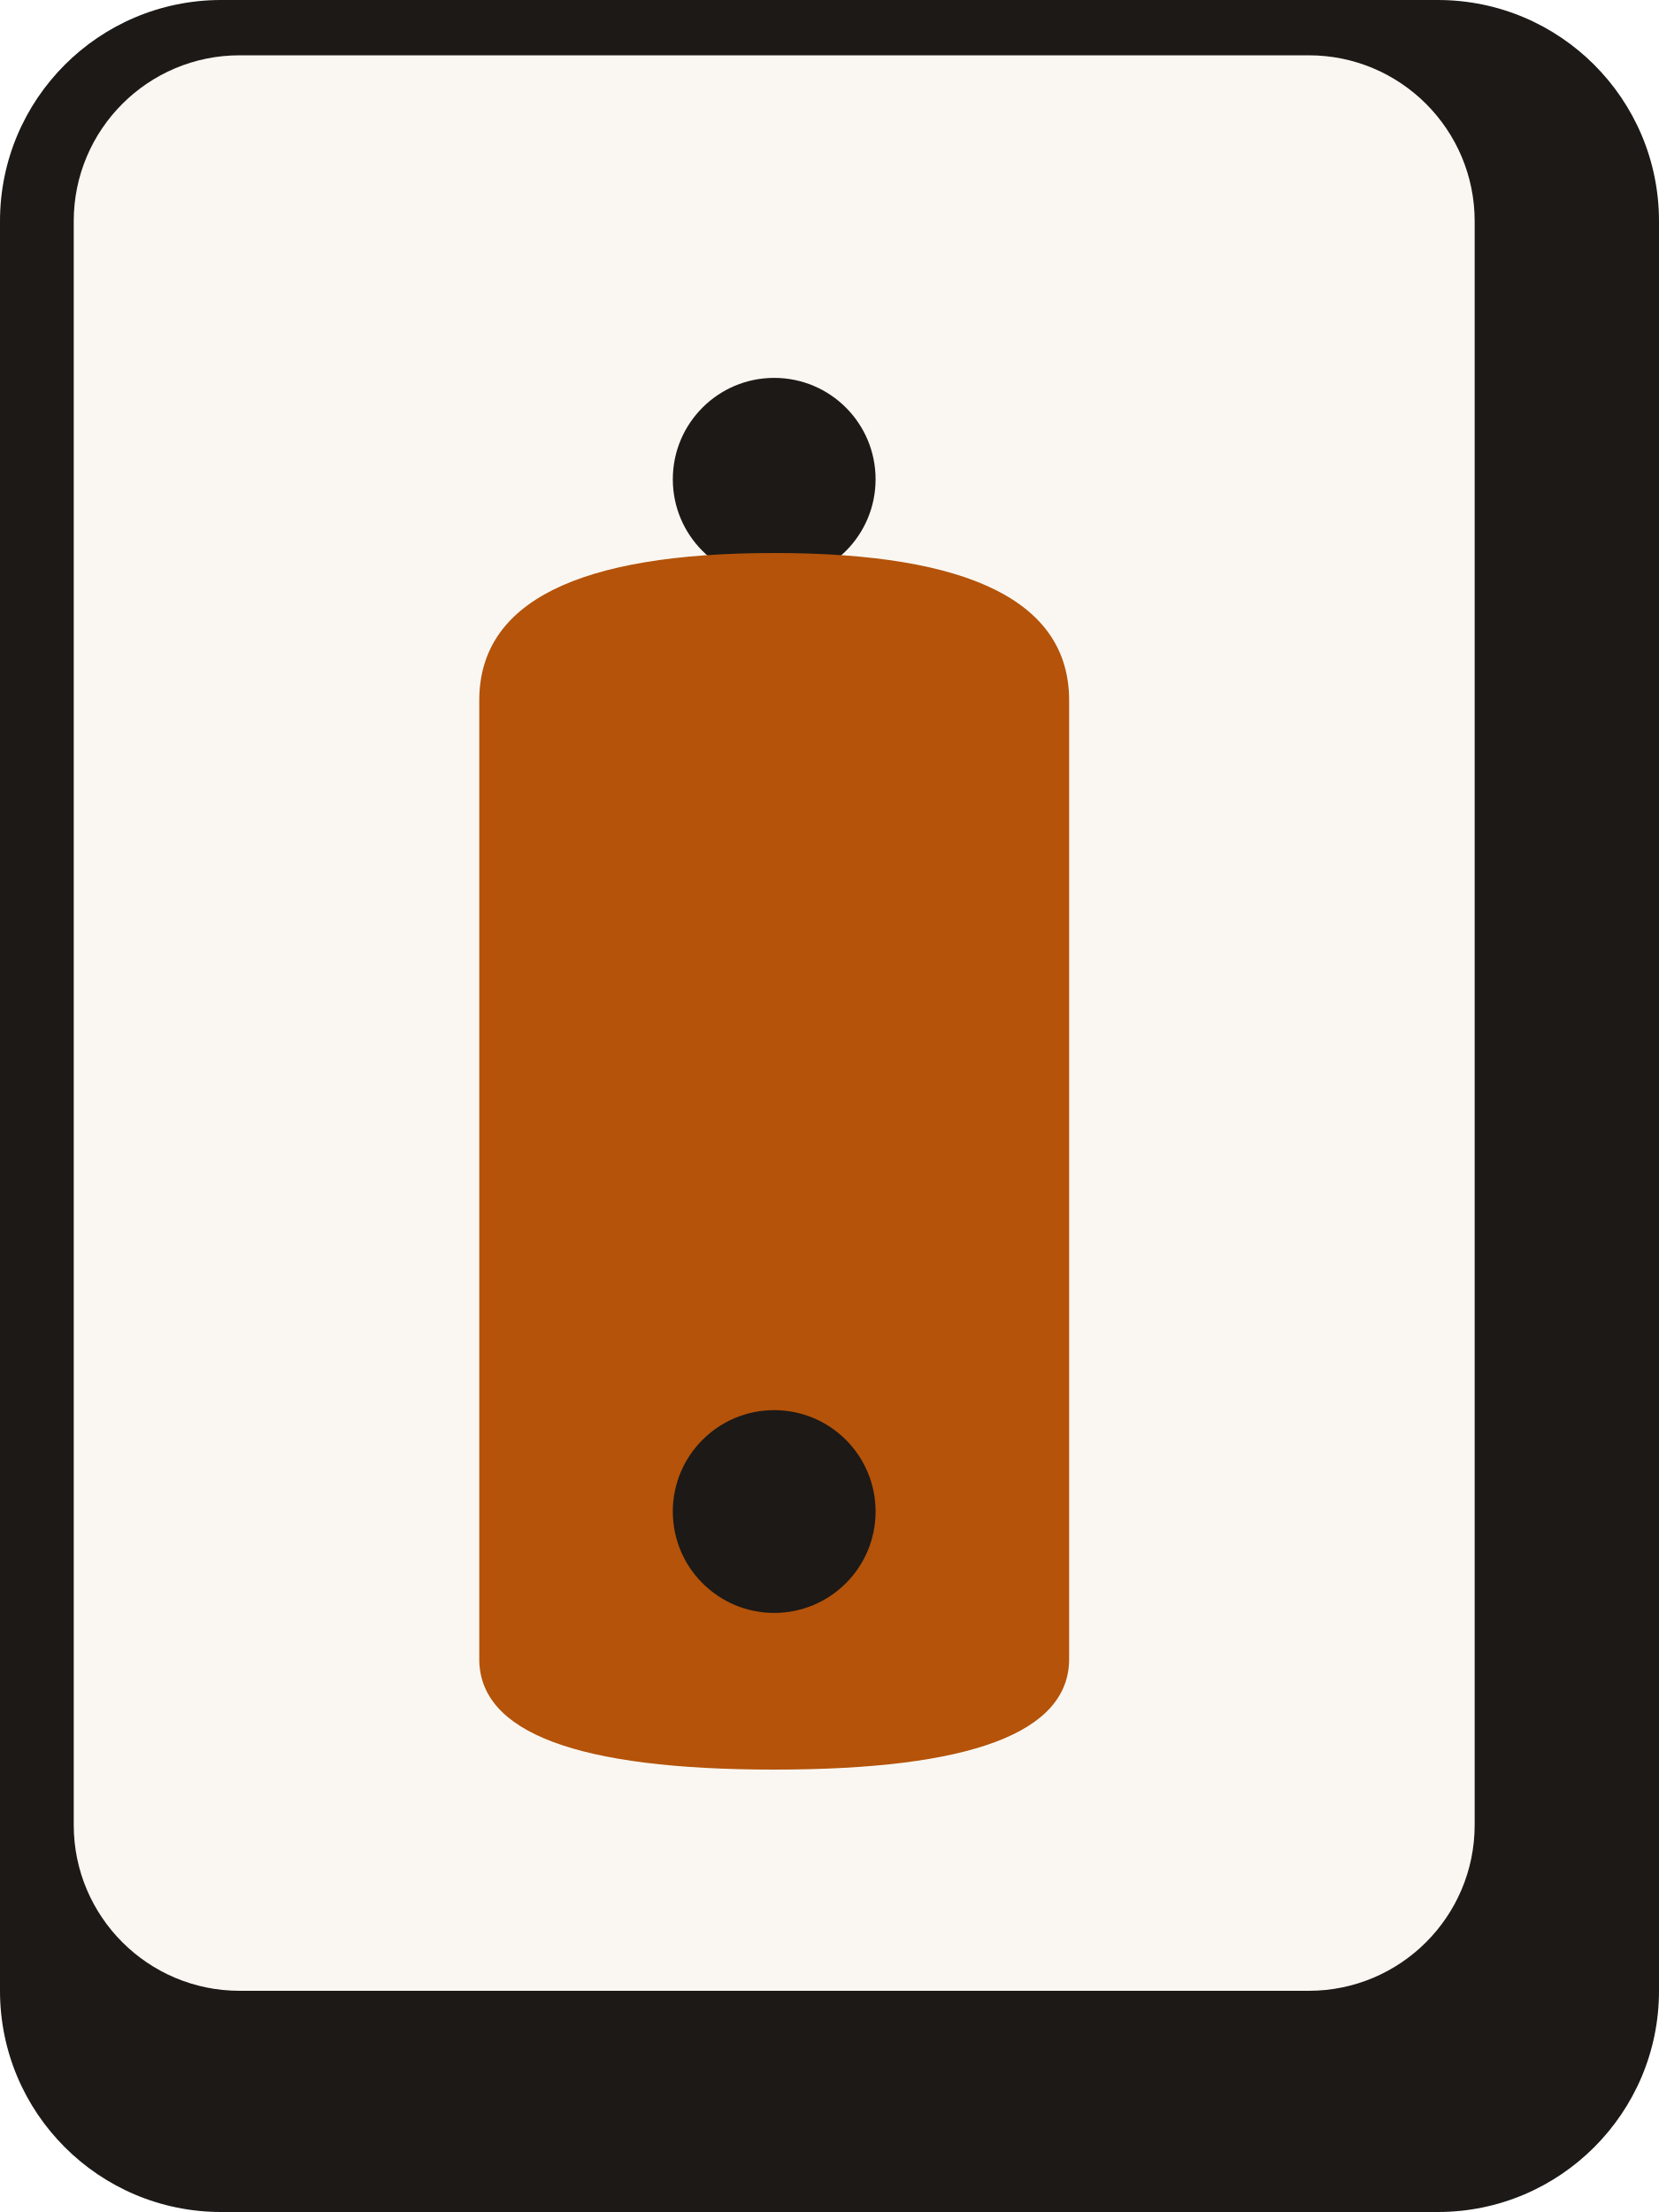
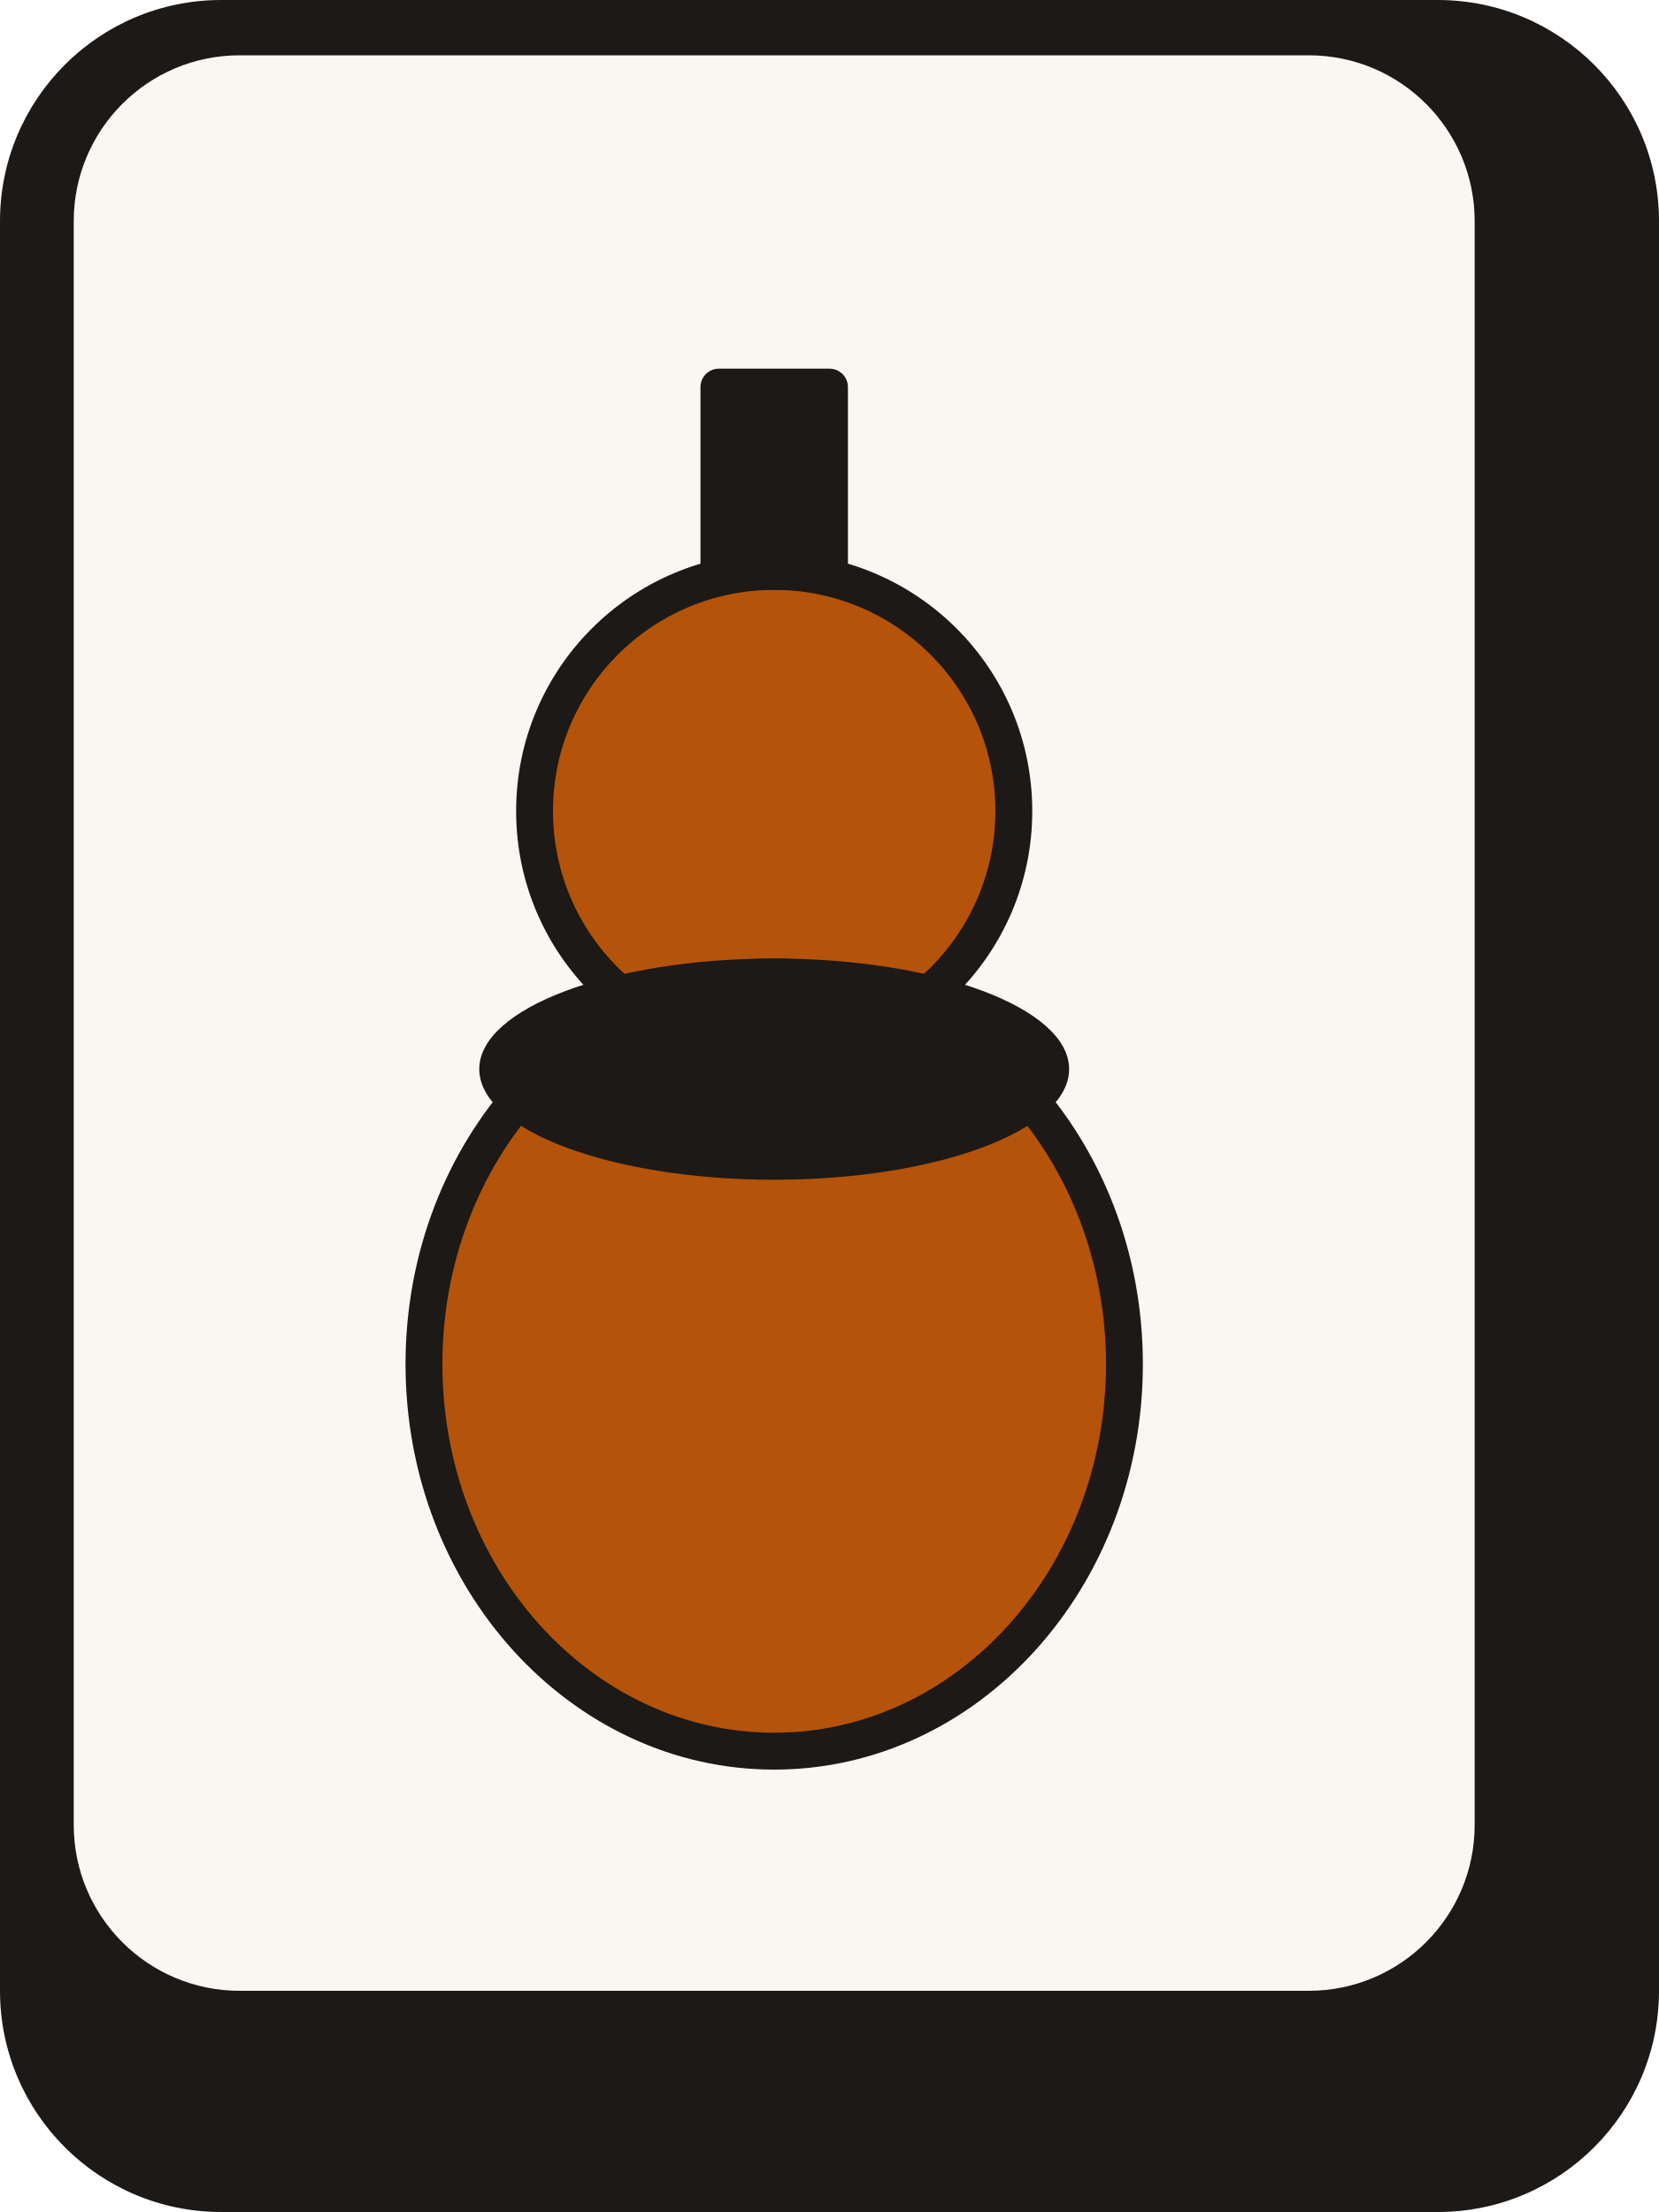
<svg xmlns="http://www.w3.org/2000/svg" viewBox="0 0 90 120" width="90" height="120">
  <rect width="90" height="120" rx="12" fill="#1C1917" />
  <rect x="4" y="3" width="76" height="105" rx="9" fill="#FAF7F2" />
-   <circle cx="42" cy="26" r="5.5" fill="#1C1917" />
-   <path fill="#B45309" d="M26,38 Q26,30 42,30 Q58,30 58,38 L58,90 Q58,96 42,96 Q26,96 26,90 Z" />
-   <circle cx="42" cy="82" r="5.5" fill="#1C1917" />
+   <ellipse cx="42" cy="44" rx="14" ry="14" fill="#1C1917" />
+   <ellipse cx="42" cy="44" rx="12" ry="12" fill="#B45309" />
+   <ellipse cx="42" cy="74" rx="20" ry="22" fill="#1C1917" />
+   <ellipse cx="42" cy="74" rx="18" ry="20" fill="#B45309" />
+   <ellipse cx="42" cy="58" rx="16" ry="6" fill="#1C1917" />
+   <rect x="38" y="20" width="8" height="12" rx="1" fill="#1C1917" />
</svg>
